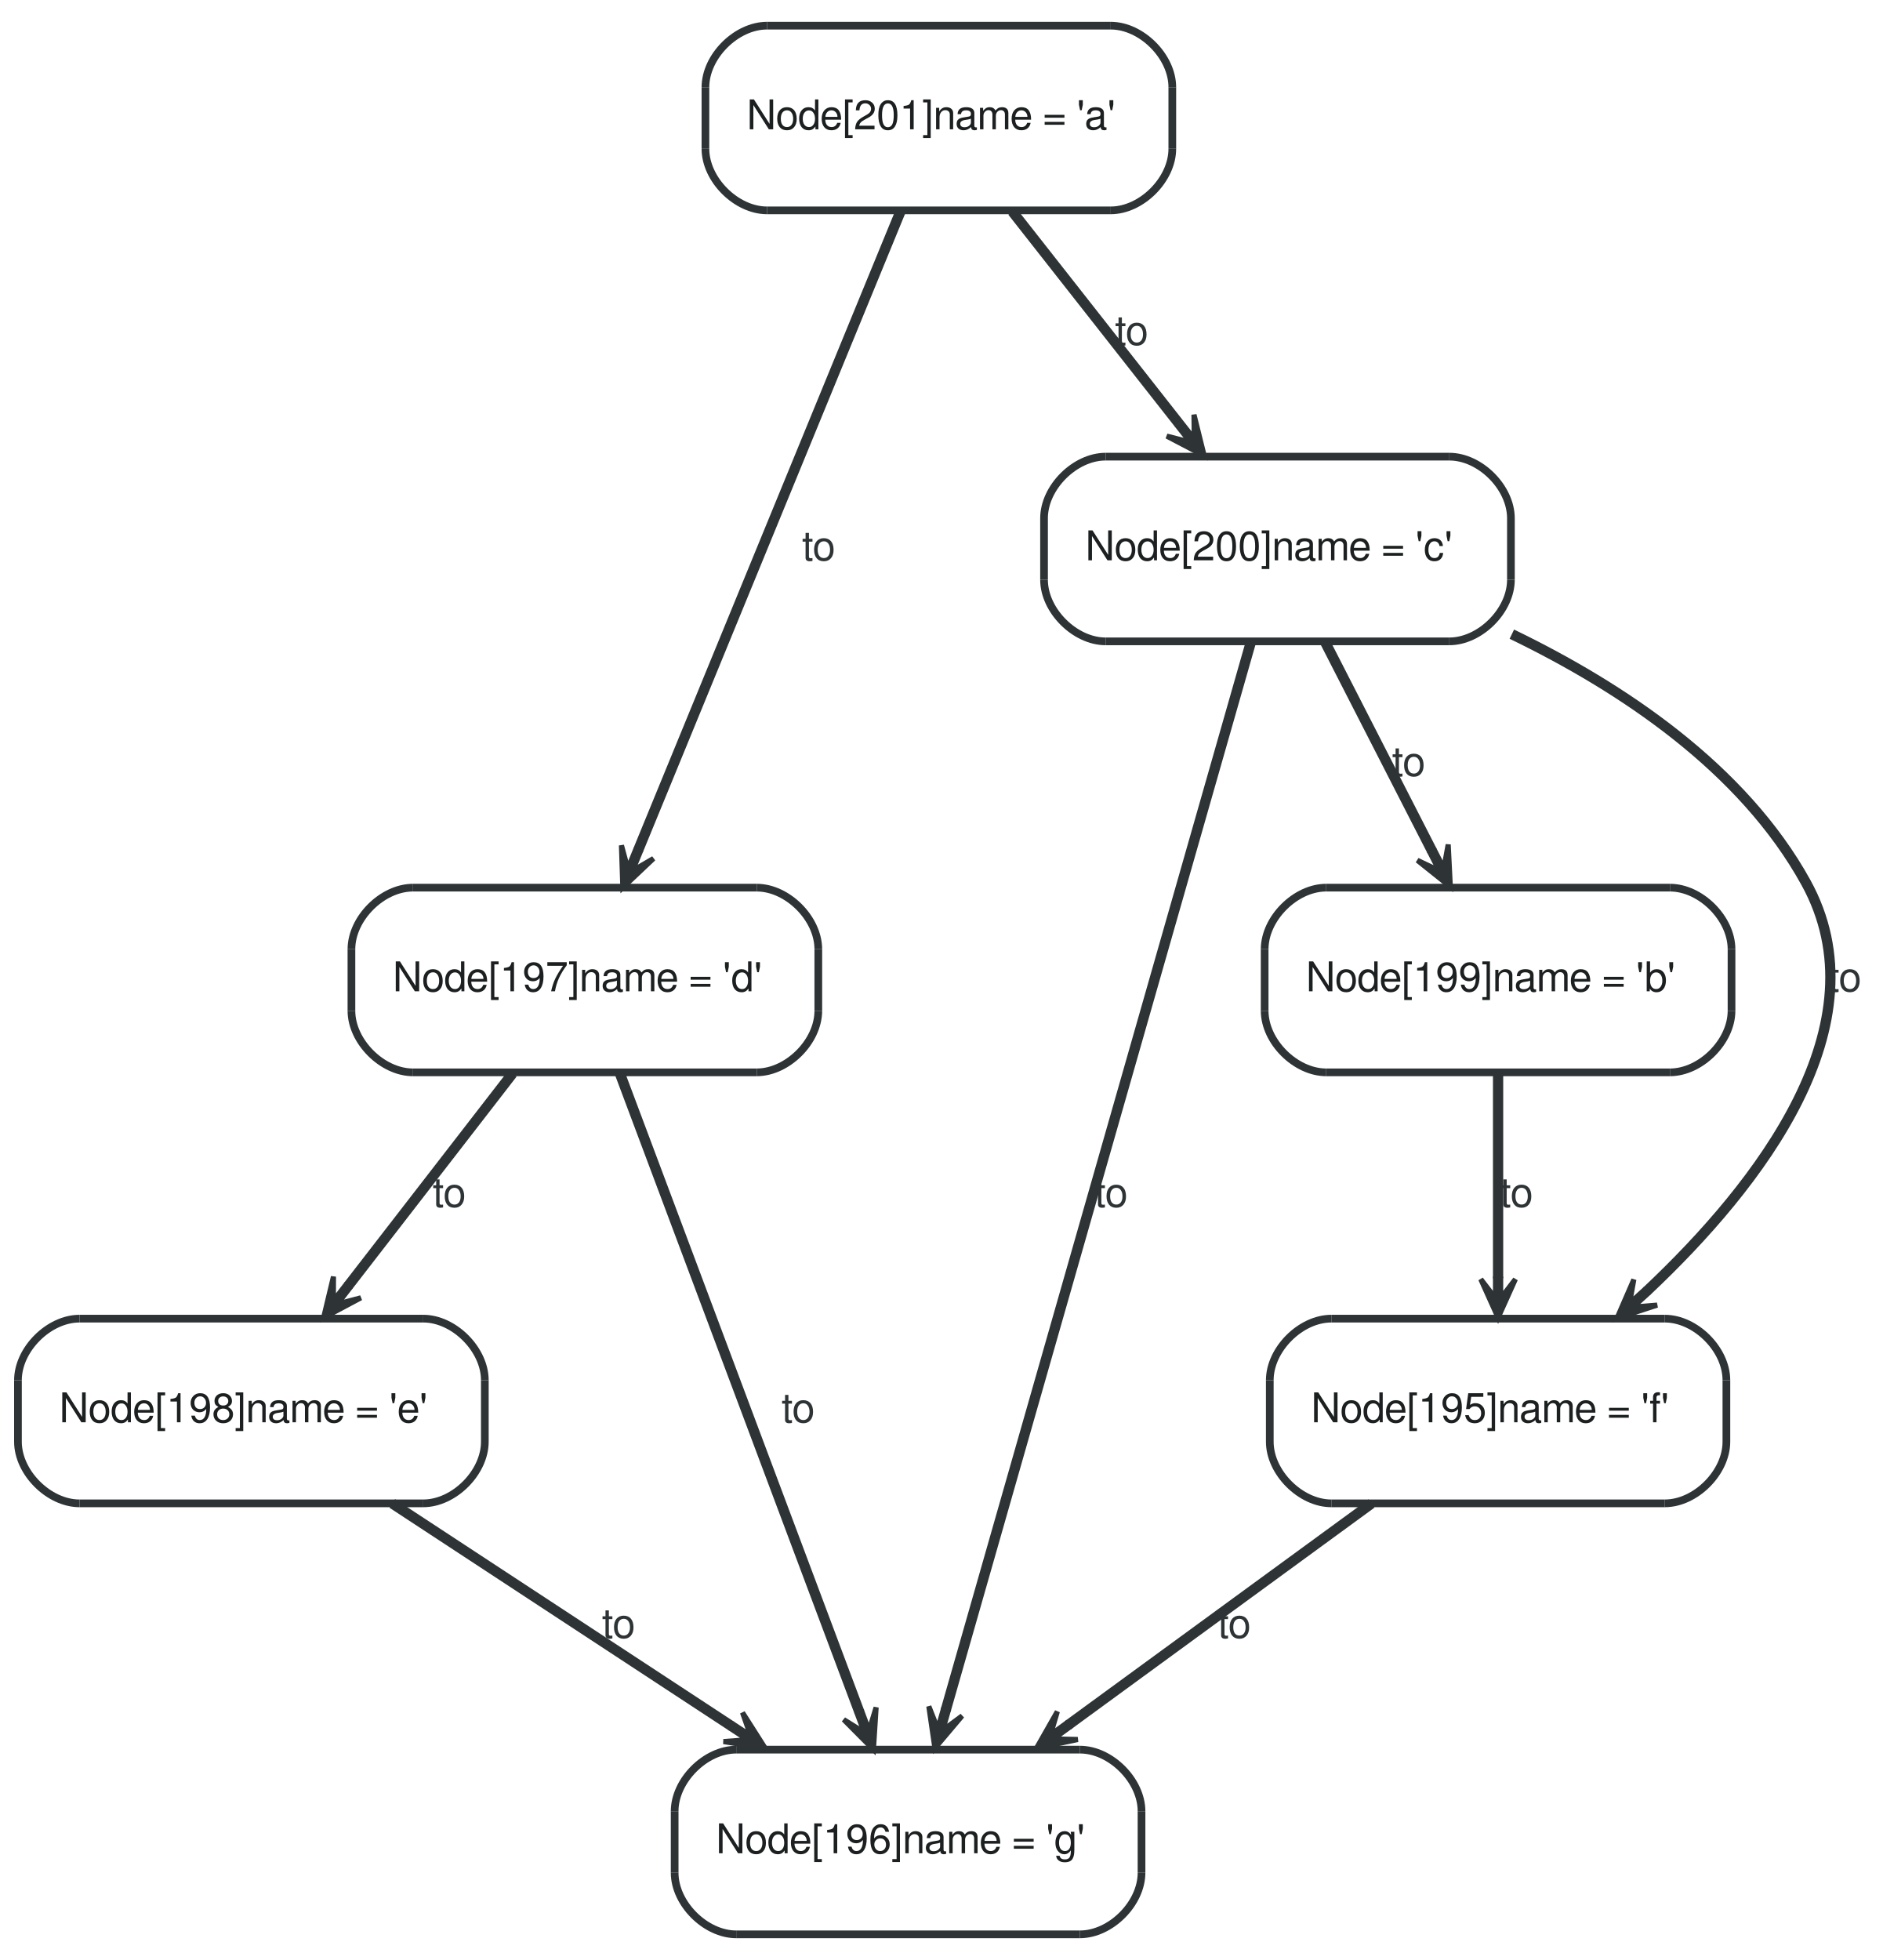
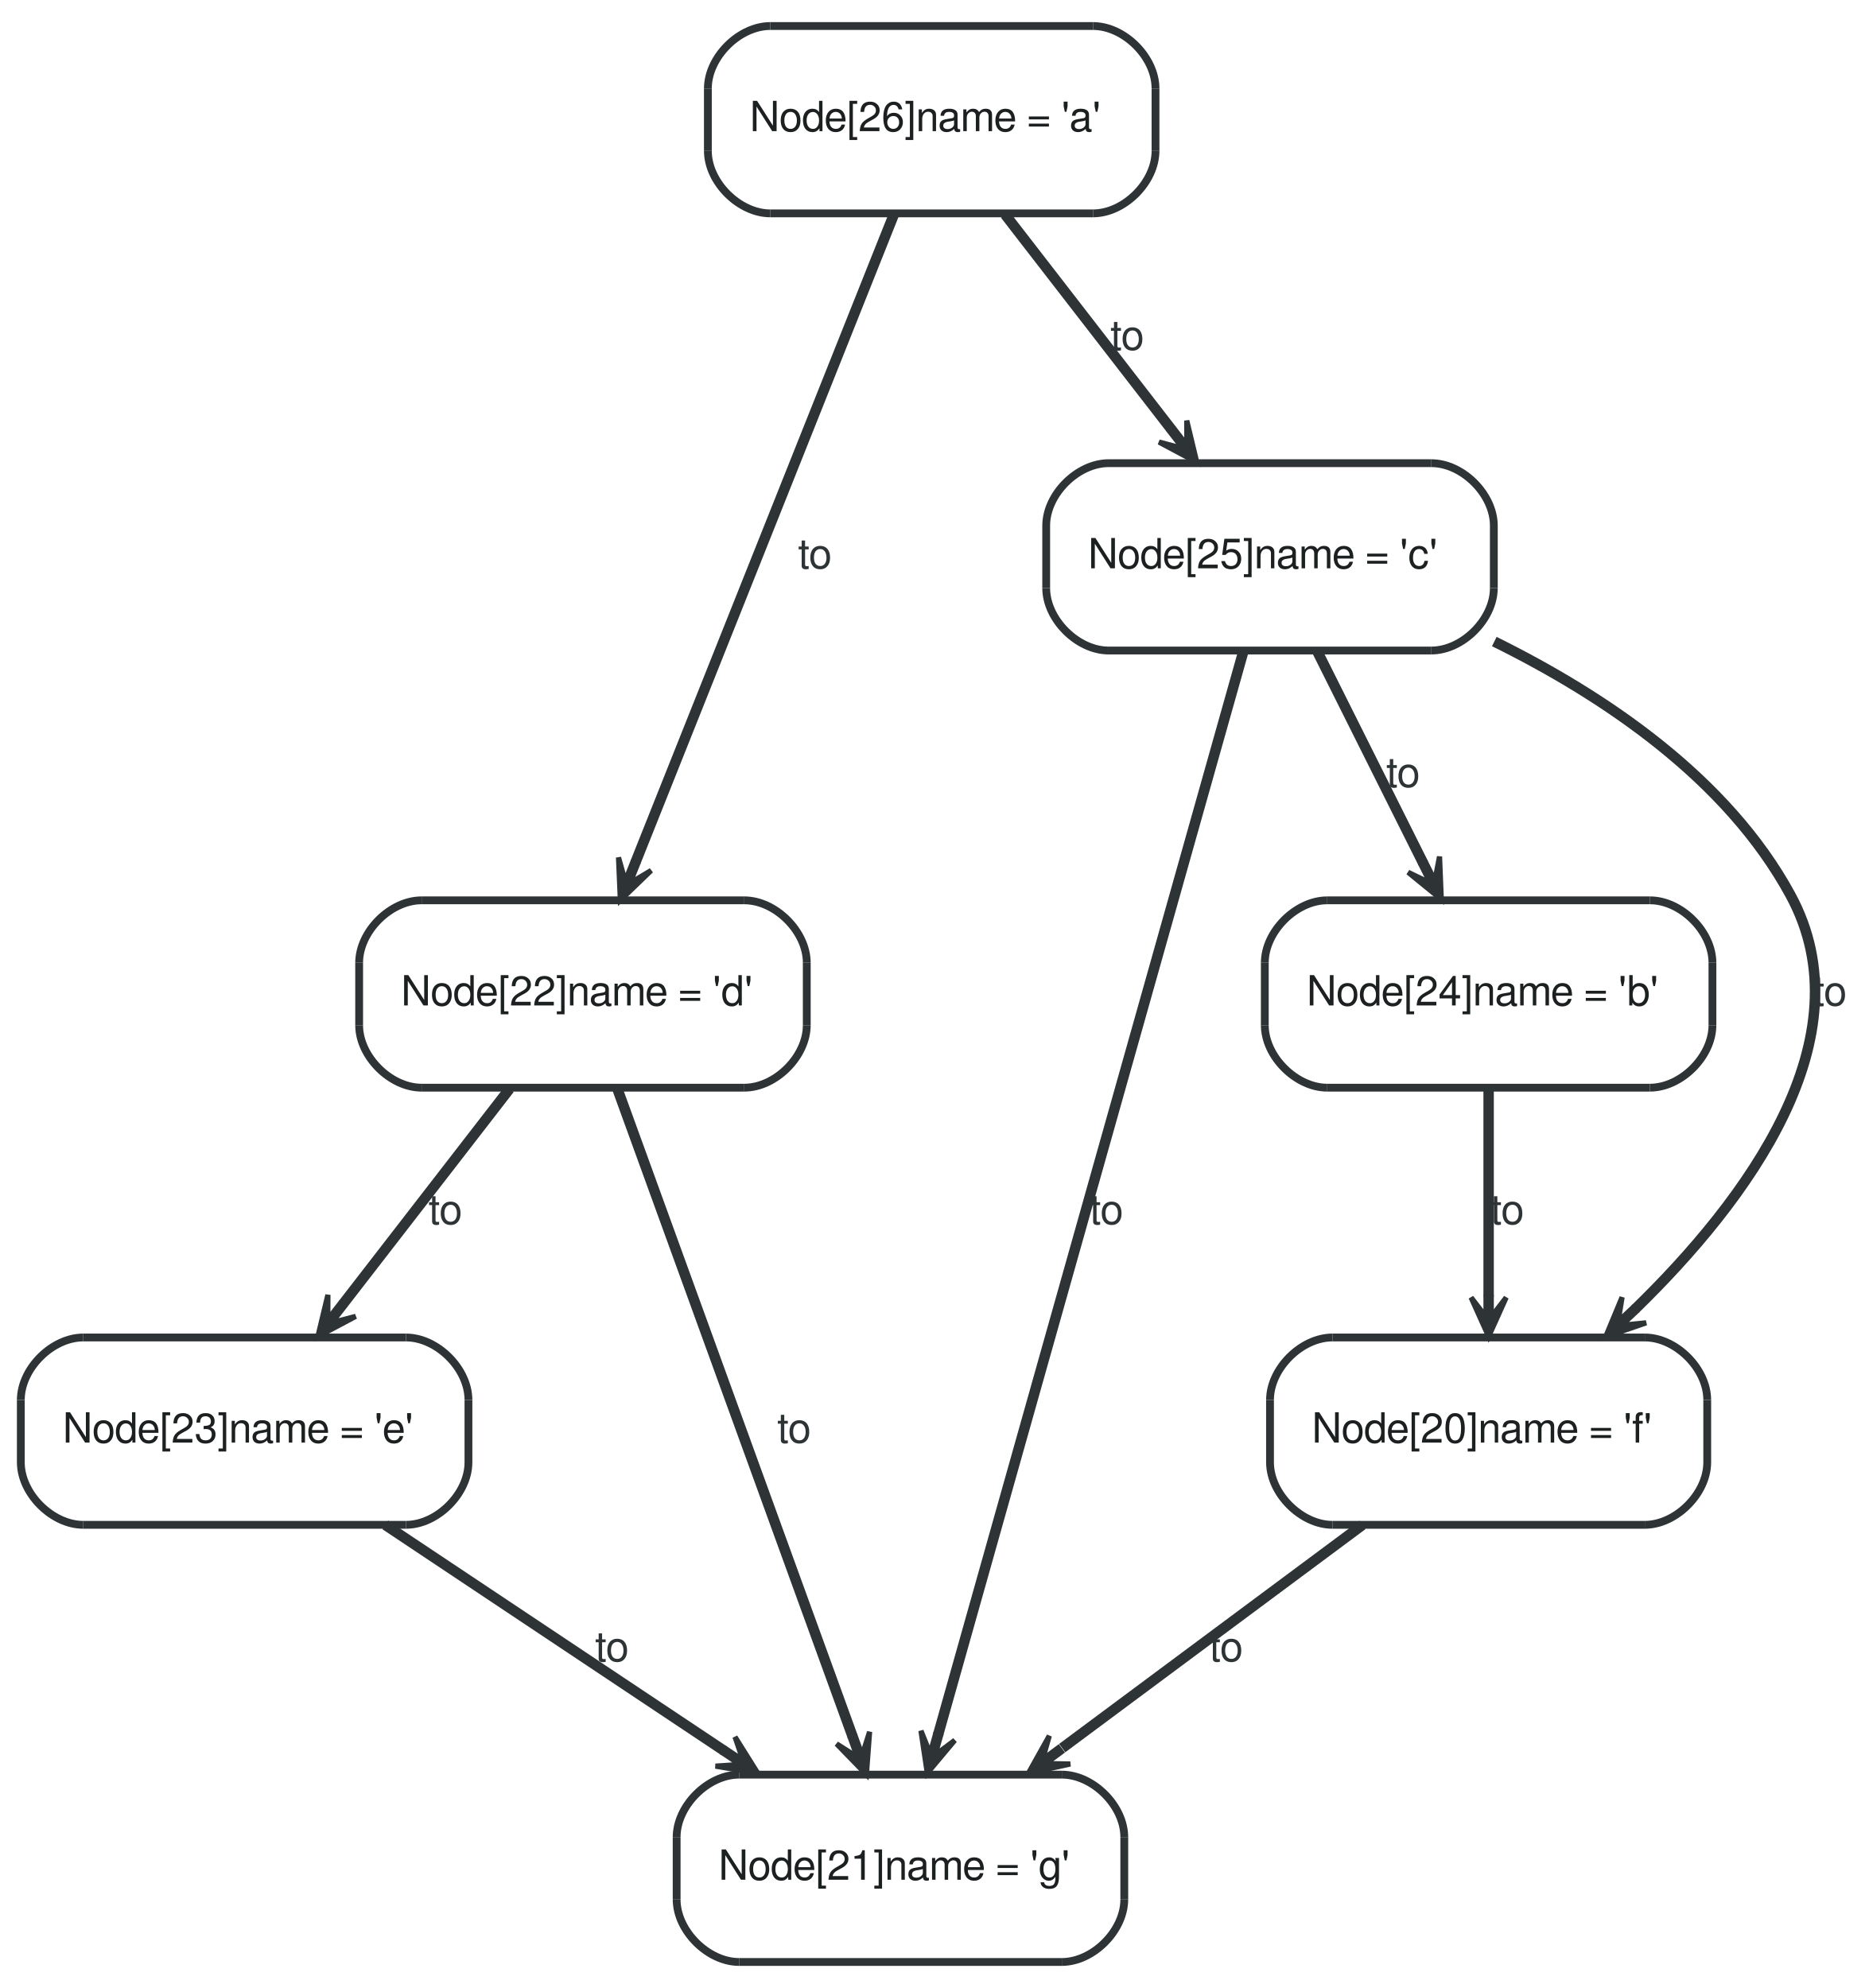
- <svg xmlns="http://www.w3.org/2000/svg" width="367pt" height="382pt" viewBox="0.00 0.00 367.00 382.00">
+ <svg xmlns="http://www.w3.org/2000/svg" width="359pt" height="382pt" viewBox="0.00 0.00 359.00 382.00">
  <g id="graph1" class="graph" transform="scale(1 1) rotate(0) translate(4 378)">
-     <polygon fill="white" stroke="white" points="-4,5 -4,-378 364,-378 364,5 -4,5" />
+     <polygon fill="white" stroke="white" points="-4,5 -4,-378 356,-378 356,5 -4,5" />
    <g id="node1" class="node">
-       <polygon fill="#ffffff" stroke="#ffffff" stroke-width="1.5" points="255.5,-85 320.5,-85 332.5,-97 332.5,-109 320.5,-121 255.5,-121 243.5,-109 243.5,-97 255.5,-85" />
-       <path fill="#ffffff" stroke="#ffffff" stroke-width="1.5" d="M320.5,-85C326.5,-85 332.5,-91 332.5,-97" />
-       <path fill="#ffffff" stroke="#ffffff" stroke-width="1.5" d="M332.5,-109C332.5,-115 326.5,-121 320.5,-121" />
-       <path fill="#ffffff" stroke="#ffffff" stroke-width="1.5" d="M255.5,-121C249.5,-121 243.5,-115 243.5,-109" />
-       <path fill="#ffffff" stroke="#ffffff" stroke-width="1.5" d="M243.5,-97C243.5,-91 249.5,-85 255.5,-85" />
-       <polyline fill="none" stroke="#2e3436" stroke-width="1.5" points="255.5,-85 320.5,-85 " />
-       <path fill="none" stroke="#2e3436" stroke-width="1.5" d="M320.5,-85C326.5,-85 332.5,-91 332.5,-97" />
-       <polyline fill="none" stroke="#2e3436" stroke-width="1.5" points="332.5,-97 332.5,-109 " />
-       <path fill="none" stroke="#2e3436" stroke-width="1.5" d="M332.5,-109C332.5,-115 326.5,-121 320.5,-121" />
-       <polyline fill="none" stroke="#2e3436" stroke-width="1.5" points="320.5,-121 255.5,-121 " />
-       <path fill="none" stroke="#2e3436" stroke-width="1.5" d="M255.5,-121C249.5,-121 243.5,-115 243.5,-109" />
-       <polyline fill="none" stroke="#2e3436" stroke-width="1.5" points="243.5,-109 243.5,-97 " />
-       <path fill="none" stroke="#2e3436" stroke-width="1.5" d="M243.5,-97C243.5,-91 249.5,-85 255.5,-85" />
-       <text text-anchor="start" x="251.5" y="-100.8" font-family="FreeSans" font-size="8.00" fill="#1c2021">Node[195]name = 'f'</text>
+       <polygon fill="#ffffff" stroke="#ffffff" stroke-width="1.5" points="252,-85 312,-85 324,-97 324,-109 312,-121 252,-121 240,-109 240,-97 252,-85" />
+       <path fill="#ffffff" stroke="#ffffff" stroke-width="1.5" d="M312,-85C318,-85 324,-91 324,-97" />
+       <path fill="#ffffff" stroke="#ffffff" stroke-width="1.5" d="M324,-109C324,-115 318,-121 312,-121" />
+       <path fill="#ffffff" stroke="#ffffff" stroke-width="1.5" d="M252,-121C246,-121 240,-115 240,-109" />
+       <path fill="#ffffff" stroke="#ffffff" stroke-width="1.5" d="M240,-97C240,-91 246,-85 252,-85" />
+       <polyline fill="none" stroke="#2e3436" stroke-width="1.5" points="252,-85 312,-85 " />
+       <path fill="none" stroke="#2e3436" stroke-width="1.5" d="M312,-85C318,-85 324,-91 324,-97" />
+       <polyline fill="none" stroke="#2e3436" stroke-width="1.5" points="324,-97 324,-109 " />
+       <path fill="none" stroke="#2e3436" stroke-width="1.5" d="M324,-109C324,-115 318,-121 312,-121" />
+       <polyline fill="none" stroke="#2e3436" stroke-width="1.5" points="312,-121 252,-121 " />
+       <path fill="none" stroke="#2e3436" stroke-width="1.5" d="M252,-121C246,-121 240,-115 240,-109" />
+       <polyline fill="none" stroke="#2e3436" stroke-width="1.5" points="240,-109 240,-97 " />
+       <path fill="none" stroke="#2e3436" stroke-width="1.5" d="M240,-97C240,-91 246,-85 252,-85" />
+       <text text-anchor="start" x="248" y="-100.8" font-family="FreeSans" font-size="8.00" fill="#1c2021">Node[20]name = 'f'</text>
    </g>
    <g id="node3" class="node">
-       <polygon fill="#ffffff" stroke="#ffffff" stroke-width="1.5" points="139.5,-1 206.5,-1 218.5,-13 218.5,-25 206.5,-37 139.5,-37 127.5,-25 127.5,-13 139.5,-1" />
-       <path fill="#ffffff" stroke="#ffffff" stroke-width="1.5" d="M206.5,-1C212.5,-1 218.5,-7 218.5,-13" />
-       <path fill="#ffffff" stroke="#ffffff" stroke-width="1.5" d="M218.5,-25C218.5,-31 212.5,-37 206.5,-37" />
-       <path fill="#ffffff" stroke="#ffffff" stroke-width="1.5" d="M139.5,-37C133.5,-37 127.5,-31 127.5,-25" />
-       <path fill="#ffffff" stroke="#ffffff" stroke-width="1.5" d="M127.5,-13C127.5,-7 133.5,-1 139.5,-1" />
-       <polyline fill="none" stroke="#2e3436" stroke-width="1.5" points="139.5,-1 206.5,-1 " />
-       <path fill="none" stroke="#2e3436" stroke-width="1.5" d="M206.5,-1C212.5,-1 218.5,-7 218.5,-13" />
-       <polyline fill="none" stroke="#2e3436" stroke-width="1.5" points="218.5,-13 218.5,-25 " />
-       <path fill="none" stroke="#2e3436" stroke-width="1.5" d="M218.5,-25C218.5,-31 212.5,-37 206.5,-37" />
-       <polyline fill="none" stroke="#2e3436" stroke-width="1.5" points="206.5,-37 139.5,-37 " />
-       <path fill="none" stroke="#2e3436" stroke-width="1.5" d="M139.5,-37C133.5,-37 127.5,-31 127.5,-25" />
-       <polyline fill="none" stroke="#2e3436" stroke-width="1.5" points="127.5,-25 127.5,-13 " />
-       <path fill="none" stroke="#2e3436" stroke-width="1.5" d="M127.5,-13C127.5,-7 133.5,-1 139.5,-1" />
-       <text text-anchor="start" x="135.5" y="-16.8" font-family="FreeSans" font-size="8.00" fill="#1c2021">Node[196]name = 'g'</text>
+       <polygon fill="#ffffff" stroke="#ffffff" stroke-width="1.5" points="138,-1 200,-1 212,-13 212,-25 200,-37 138,-37 126,-25 126,-13 138,-1" />
+       <path fill="#ffffff" stroke="#ffffff" stroke-width="1.5" d="M200,-1C206,-1 212,-7 212,-13" />
+       <path fill="#ffffff" stroke="#ffffff" stroke-width="1.5" d="M212,-25C212,-31 206,-37 200,-37" />
+       <path fill="#ffffff" stroke="#ffffff" stroke-width="1.5" d="M138,-37C132,-37 126,-31 126,-25" />
+       <path fill="#ffffff" stroke="#ffffff" stroke-width="1.5" d="M126,-13C126,-7 132,-1 138,-1" />
+       <polyline fill="none" stroke="#2e3436" stroke-width="1.5" points="138,-1 200,-1 " />
+       <path fill="none" stroke="#2e3436" stroke-width="1.5" d="M200,-1C206,-1 212,-7 212,-13" />
+       <polyline fill="none" stroke="#2e3436" stroke-width="1.5" points="212,-13 212,-25 " />
+       <path fill="none" stroke="#2e3436" stroke-width="1.5" d="M212,-25C212,-31 206,-37 200,-37" />
+       <polyline fill="none" stroke="#2e3436" stroke-width="1.5" points="200,-37 138,-37 " />
+       <path fill="none" stroke="#2e3436" stroke-width="1.5" d="M138,-37C132,-37 126,-31 126,-25" />
+       <polyline fill="none" stroke="#2e3436" stroke-width="1.5" points="126,-25 126,-13 " />
+       <path fill="none" stroke="#2e3436" stroke-width="1.5" d="M126,-13C126,-7 132,-1 138,-1" />
+       <text text-anchor="start" x="134" y="-16.8" font-family="FreeSans" font-size="8.00" fill="#1c2021">Node[21]name = 'g'</text>
    </g>
    <g id="edge2" class="edge">
-       <path fill="none" stroke="#2e3436" stroke-width="2" d="M263.33,-84.98C246.016,-72.333 222.729,-55.324 204.136,-41.743" />
-       <polygon fill="#2e3436" stroke="#2e3436" points="198.026,-37.28 206.074,-38.979 201.35,-39.088 204.378,-41.3 204.083,-41.704 203.788,-42.108 200.76,-39.896 202.092,-44.429 198.026,-37.28 198.026,-37.28" />
-       <text text-anchor="middle" x="236.5" y="-58.8" font-family="FreeSans" font-size="8.00" fill="#2e3436">to</text>
+       <path fill="none" stroke="#2e3436" stroke-width="2" d="M257.759,-84.98C240.894,-72.443 218.262,-55.619 200.073,-42.098" />
+       <polygon fill="#2e3436" stroke="#2e3436" points="193.591,-37.28 201.624,-39.046 196.899,-39.116 199.909,-41.353 199.61,-41.755 199.312,-42.156 196.302,-39.919 197.597,-44.463 193.591,-37.28 193.591,-37.28" />
+       <text text-anchor="middle" x="231.5" y="-58.8" font-family="FreeSans" font-size="8.00" fill="#2e3436">to</text>
    </g>
    <g id="node4" class="node">
-       <polygon fill="#ffffff" stroke="#ffffff" stroke-width="1.5" points="76.5,-169 143.5,-169 155.5,-181 155.5,-193 143.5,-205 76.5,-205 64.5,-193 64.5,-181 76.5,-169" />
-       <path fill="#ffffff" stroke="#ffffff" stroke-width="1.5" d="M143.5,-169C149.5,-169 155.5,-175 155.5,-181" />
-       <path fill="#ffffff" stroke="#ffffff" stroke-width="1.5" d="M155.5,-193C155.5,-199 149.5,-205 143.5,-205" />
-       <path fill="#ffffff" stroke="#ffffff" stroke-width="1.5" d="M76.5,-205C70.5,-205 64.5,-199 64.5,-193" />
-       <path fill="#ffffff" stroke="#ffffff" stroke-width="1.5" d="M64.5,-181C64.5,-175 70.5,-169 76.5,-169" />
-       <polyline fill="none" stroke="#2e3436" stroke-width="1.5" points="76.5,-169 143.5,-169 " />
-       <path fill="none" stroke="#2e3436" stroke-width="1.5" d="M143.5,-169C149.5,-169 155.5,-175 155.5,-181" />
-       <polyline fill="none" stroke="#2e3436" stroke-width="1.5" points="155.5,-181 155.5,-193 " />
-       <path fill="none" stroke="#2e3436" stroke-width="1.5" d="M155.5,-193C155.5,-199 149.5,-205 143.5,-205" />
-       <polyline fill="none" stroke="#2e3436" stroke-width="1.5" points="143.5,-205 76.5,-205 " />
-       <path fill="none" stroke="#2e3436" stroke-width="1.5" d="M76.5,-205C70.5,-205 64.5,-199 64.5,-193" />
-       <polyline fill="none" stroke="#2e3436" stroke-width="1.5" points="64.5,-193 64.5,-181 " />
-       <path fill="none" stroke="#2e3436" stroke-width="1.5" d="M64.5,-181C64.5,-175 70.5,-169 76.5,-169" />
-       <text text-anchor="start" x="72.5" y="-184.8" font-family="FreeSans" font-size="8.00" fill="#1c2021">Node[197]name = 'd'</text>
+       <polygon fill="#ffffff" stroke="#ffffff" stroke-width="1.5" points="77,-169 139,-169 151,-181 151,-193 139,-205 77,-205 65,-193 65,-181 77,-169" />
+       <path fill="#ffffff" stroke="#ffffff" stroke-width="1.5" d="M139,-169C145,-169 151,-175 151,-181" />
+       <path fill="#ffffff" stroke="#ffffff" stroke-width="1.5" d="M151,-193C151,-199 145,-205 139,-205" />
+       <path fill="#ffffff" stroke="#ffffff" stroke-width="1.5" d="M77,-205C71,-205 65,-199 65,-193" />
+       <path fill="#ffffff" stroke="#ffffff" stroke-width="1.5" d="M65,-181C65,-175 71,-169 77,-169" />
+       <polyline fill="none" stroke="#2e3436" stroke-width="1.5" points="77,-169 139,-169 " />
+       <path fill="none" stroke="#2e3436" stroke-width="1.5" d="M139,-169C145,-169 151,-175 151,-181" />
+       <polyline fill="none" stroke="#2e3436" stroke-width="1.5" points="151,-181 151,-193 " />
+       <path fill="none" stroke="#2e3436" stroke-width="1.5" d="M151,-193C151,-199 145,-205 139,-205" />
+       <polyline fill="none" stroke="#2e3436" stroke-width="1.5" points="139,-205 77,-205 " />
+       <path fill="none" stroke="#2e3436" stroke-width="1.5" d="M77,-205C71,-205 65,-199 65,-193" />
+       <polyline fill="none" stroke="#2e3436" stroke-width="1.5" points="65,-193 65,-181 " />
+       <path fill="none" stroke="#2e3436" stroke-width="1.5" d="M65,-181C65,-175 71,-169 77,-169" />
+       <text text-anchor="start" x="73" y="-184.8" font-family="FreeSans" font-size="8.00" fill="#1c2021">Node[22]name = 'd'</text>
    </g>
    <g id="edge6" class="edge">
-       <path fill="none" stroke="#2e3436" stroke-width="2" d="M116.862,-168.701C128.158,-138.578 150.693,-78.486 163.51,-44.308" />
-       <polygon fill="#2e3436" stroke="#2e3436" points="166.242,-37.022 166.768,-45.23 165.393,-40.709 164.076,-44.22 163.608,-44.044 163.14,-43.869 164.457,-40.358 160.448,-42.859 166.242,-37.022 166.242,-37.022" />
-       <text text-anchor="middle" x="151.5" y="-100.8" font-family="FreeSans" font-size="8.00" fill="#2e3436">to</text>
+       <path fill="none" stroke="#2e3436" stroke-width="2" d="M114.644,-168.701C125.582,-138.578 147.401,-78.486 159.811,-44.308" />
+       <polygon fill="#2e3436" stroke="#2e3436" points="162.456,-37.022 163.069,-45.224 161.646,-40.717 160.367,-44.242 159.897,-44.072 159.427,-43.901 160.706,-40.376 156.724,-42.92 162.456,-37.022 162.456,-37.022" />
+       <text text-anchor="middle" x="148.5" y="-100.8" font-family="FreeSans" font-size="8.00" fill="#2e3436">to</text>
    </g>
    <g id="node6" class="node">
-       <polygon fill="#ffffff" stroke="#ffffff" stroke-width="1.5" points="11.5,-85 78.5,-85 90.5,-97 90.5,-109 78.5,-121 11.5,-121 -0.5,-109 -0.5,-97 11.5,-85" />
-       <path fill="#ffffff" stroke="#ffffff" stroke-width="1.5" d="M78.5,-85C84.5,-85 90.5,-91 90.5,-97" />
-       <path fill="#ffffff" stroke="#ffffff" stroke-width="1.5" d="M90.5,-109C90.5,-115 84.5,-121 78.5,-121" />
-       <path fill="#ffffff" stroke="#ffffff" stroke-width="1.5" d="M11.5,-121C5.5,-121 -0.5,-115 -0.5,-109" />
-       <path fill="#ffffff" stroke="#ffffff" stroke-width="1.5" d="M-0.5,-97C-0.5,-91 5.5,-85 11.5,-85" />
-       <polyline fill="none" stroke="#2e3436" stroke-width="1.5" points="11.5,-85 78.5,-85 " />
-       <path fill="none" stroke="#2e3436" stroke-width="1.5" d="M78.5,-85C84.5,-85 90.5,-91 90.5,-97" />
-       <polyline fill="none" stroke="#2e3436" stroke-width="1.5" points="90.5,-97 90.5,-109 " />
-       <path fill="none" stroke="#2e3436" stroke-width="1.5" d="M90.5,-109C90.5,-115 84.5,-121 78.5,-121" />
-       <polyline fill="none" stroke="#2e3436" stroke-width="1.5" points="78.5,-121 11.5,-121 " />
-       <path fill="none" stroke="#2e3436" stroke-width="1.5" d="M11.5,-121C5.5,-121 -0.5,-115 -0.5,-109" />
-       <polyline fill="none" stroke="#2e3436" stroke-width="1.5" points="-0.5,-109 -0.5,-97 " />
-       <path fill="none" stroke="#2e3436" stroke-width="1.5" d="M-0.5,-97C-0.5,-91 5.5,-85 11.5,-85" />
-       <text text-anchor="start" x="7.5" y="-100.8" font-family="FreeSans" font-size="8.00" fill="#1c2021">Node[198]name = 'e'</text>
+       <polygon fill="#ffffff" stroke="#ffffff" stroke-width="1.5" points="12,-85 74,-85 86,-97 86,-109 74,-121 12,-121 0,-109 0,-97 12,-85" />
+       <path fill="#ffffff" stroke="#ffffff" stroke-width="1.5" d="M74,-85C80,-85 86,-91 86,-97" />
+       <path fill="#ffffff" stroke="#ffffff" stroke-width="1.5" d="M86,-109C86,-115 80,-121 74,-121" />
+       <path fill="#ffffff" stroke="#ffffff" stroke-width="1.5" d="M12,-121C6,-121 0,-115 0,-109" />
+       <path fill="#ffffff" stroke="#ffffff" stroke-width="1.5" d="M0,-97C0,-91 6,-85 12,-85" />
+       <polyline fill="none" stroke="#2e3436" stroke-width="1.5" points="12,-85 74,-85 " />
+       <path fill="none" stroke="#2e3436" stroke-width="1.5" d="M74,-85C80,-85 86,-91 86,-97" />
+       <polyline fill="none" stroke="#2e3436" stroke-width="1.5" points="86,-97 86,-109 " />
+       <path fill="none" stroke="#2e3436" stroke-width="1.5" d="M86,-109C86,-115 80,-121 74,-121" />
+       <polyline fill="none" stroke="#2e3436" stroke-width="1.5" points="74,-121 12,-121 " />
+       <path fill="none" stroke="#2e3436" stroke-width="1.5" d="M12,-121C6,-121 0,-115 0,-109" />
+       <polyline fill="none" stroke="#2e3436" stroke-width="1.5" points="0,-109 0,-97 " />
+       <path fill="none" stroke="#2e3436" stroke-width="1.5" d="M0,-97C0,-91 6,-85 12,-85" />
+       <text text-anchor="start" x="8" y="-100.8" font-family="FreeSans" font-size="8.00" fill="#1c2021">Node[23]name = 'e'</text>
    </g>
    <g id="edge4" class="edge">
-       <path fill="none" stroke="#2e3436" stroke-width="2" d="M95.896,-168.773C86.526,-156.665 74.115,-140.626 63.895,-127.418" />
-       <polygon fill="#2e3436" stroke="#2e3436" points="59.077,-121.191 66.336,-125.057 61.767,-123.851 64.062,-126.817 63.666,-127.123 63.271,-127.429 60.976,-124.463 60.997,-129.188 59.077,-121.191 59.077,-121.191" />
-       <text text-anchor="middle" x="83.5" y="-142.8" font-family="FreeSans" font-size="8.00" fill="#2e3436">to</text>
+       <path fill="none" stroke="#2e3436" stroke-width="2" d="M93.896,-168.773C84.526,-156.665 72.115,-140.626 61.895,-127.418" />
+       <polygon fill="#2e3436" stroke="#2e3436" points="57.077,-121.191 64.336,-125.057 59.767,-123.851 62.062,-126.817 61.666,-127.123 61.271,-127.429 58.976,-124.463 58.997,-129.188 57.077,-121.191 57.077,-121.191" />
+       <text text-anchor="middle" x="81.5" y="-142.8" font-family="FreeSans" font-size="8.00" fill="#2e3436">to</text>
    </g>
    <g id="edge8" class="edge">
-       <path fill="none" stroke="#2e3436" stroke-width="2" d="M72.459,-84.98C91.814,-72.278 117.875,-55.176 138.613,-41.566" />
-       <polygon fill="#2e3436" stroke="#2e3436" points="145.145,-37.28 140.726,-44.217 142.284,-39.756 139.148,-41.813 138.874,-41.395 138.6,-40.977 141.735,-38.92 137.022,-38.573 145.145,-37.28 145.145,-37.28" />
-       <text text-anchor="middle" x="116.5" y="-58.8" font-family="FreeSans" font-size="8.00" fill="#2e3436">to</text>
+       <path fill="none" stroke="#2e3436" stroke-width="2" d="M70.03,-84.98C89.083,-72.278 114.736,-55.176 135.151,-41.566" />
+       <polygon fill="#2e3436" stroke="#2e3436" points="141.58,-37.28 137.212,-44.249 138.737,-39.776 135.617,-41.856 135.339,-41.44 135.062,-41.024 138.182,-38.944 133.467,-38.632 141.58,-37.28 141.58,-37.28" />
+       <text text-anchor="middle" x="113.5" y="-58.8" font-family="FreeSans" font-size="8.00" fill="#2e3436">to</text>
    </g>
    <g id="node9" class="node">
-       <polygon fill="#ffffff" stroke="#ffffff" stroke-width="1.5" points="254.5,-169 321.5,-169 333.5,-181 333.5,-193 321.5,-205 254.5,-205 242.5,-193 242.5,-181 254.5,-169" />
-       <path fill="#ffffff" stroke="#ffffff" stroke-width="1.5" d="M321.5,-169C327.5,-169 333.5,-175 333.5,-181" />
-       <path fill="#ffffff" stroke="#ffffff" stroke-width="1.5" d="M333.5,-193C333.5,-199 327.5,-205 321.5,-205" />
-       <path fill="#ffffff" stroke="#ffffff" stroke-width="1.5" d="M254.5,-205C248.5,-205 242.5,-199 242.5,-193" />
-       <path fill="#ffffff" stroke="#ffffff" stroke-width="1.5" d="M242.5,-181C242.5,-175 248.5,-169 254.5,-169" />
-       <polyline fill="none" stroke="#2e3436" stroke-width="1.5" points="254.5,-169 321.5,-169 " />
-       <path fill="none" stroke="#2e3436" stroke-width="1.5" d="M321.5,-169C327.5,-169 333.5,-175 333.5,-181" />
-       <polyline fill="none" stroke="#2e3436" stroke-width="1.5" points="333.5,-181 333.5,-193 " />
-       <path fill="none" stroke="#2e3436" stroke-width="1.5" d="M333.5,-193C333.5,-199 327.5,-205 321.5,-205" />
-       <polyline fill="none" stroke="#2e3436" stroke-width="1.5" points="321.5,-205 254.5,-205 " />
-       <path fill="none" stroke="#2e3436" stroke-width="1.5" d="M254.5,-205C248.5,-205 242.5,-199 242.5,-193" />
-       <polyline fill="none" stroke="#2e3436" stroke-width="1.5" points="242.5,-193 242.5,-181 " />
-       <path fill="none" stroke="#2e3436" stroke-width="1.5" d="M242.5,-181C242.5,-175 248.5,-169 254.5,-169" />
-       <text text-anchor="start" x="250.5" y="-184.8" font-family="FreeSans" font-size="8.00" fill="#1c2021">Node[199]name = 'b'</text>
+       <polygon fill="#ffffff" stroke="#ffffff" stroke-width="1.5" points="251,-169 313,-169 325,-181 325,-193 313,-205 251,-205 239,-193 239,-181 251,-169" />
+       <path fill="#ffffff" stroke="#ffffff" stroke-width="1.5" d="M313,-169C319,-169 325,-175 325,-181" />
+       <path fill="#ffffff" stroke="#ffffff" stroke-width="1.5" d="M325,-193C325,-199 319,-205 313,-205" />
+       <path fill="#ffffff" stroke="#ffffff" stroke-width="1.5" d="M251,-205C245,-205 239,-199 239,-193" />
+       <path fill="#ffffff" stroke="#ffffff" stroke-width="1.5" d="M239,-181C239,-175 245,-169 251,-169" />
+       <polyline fill="none" stroke="#2e3436" stroke-width="1.5" points="251,-169 313,-169 " />
+       <path fill="none" stroke="#2e3436" stroke-width="1.5" d="M313,-169C319,-169 325,-175 325,-181" />
+       <polyline fill="none" stroke="#2e3436" stroke-width="1.5" points="325,-181 325,-193 " />
+       <path fill="none" stroke="#2e3436" stroke-width="1.5" d="M325,-193C325,-199 319,-205 313,-205" />
+       <polyline fill="none" stroke="#2e3436" stroke-width="1.5" points="313,-205 251,-205 " />
+       <path fill="none" stroke="#2e3436" stroke-width="1.5" d="M251,-205C245,-205 239,-199 239,-193" />
+       <polyline fill="none" stroke="#2e3436" stroke-width="1.5" points="239,-193 239,-181 " />
+       <path fill="none" stroke="#2e3436" stroke-width="1.5" d="M239,-181C239,-175 245,-169 251,-169" />
+       <text text-anchor="start" x="247" y="-184.8" font-family="FreeSans" font-size="8.00" fill="#1c2021">Node[24]name = 'b'</text>
    </g>
    <g id="edge10" class="edge">
-       <path fill="none" stroke="#2e3436" stroke-width="2" d="M288,-168.773C288,-157.105 288,-141.787 288,-128.87" />
-       <polygon fill="#2e3436" stroke="#2e3436" points="288,-121.191 291.375,-128.691 288.5,-124.941 288.5,-128.691 288,-128.691 287.5,-128.691 287.5,-124.941 284.625,-128.691 288,-121.191 288,-121.191" />
-       <text text-anchor="middle" x="291.5" y="-142.8" font-family="FreeSans" font-size="8.00" fill="#2e3436">to</text>
+       <path fill="none" stroke="#2e3436" stroke-width="2" d="M282,-168.773C282,-157.105 282,-141.787 282,-128.87" />
+       <polygon fill="#2e3436" stroke="#2e3436" points="282,-121.191 285.375,-128.691 282.5,-124.941 282.5,-128.691 282,-128.691 281.5,-128.691 281.5,-124.941 278.625,-128.691 282,-121.191 282,-121.191" />
+       <text text-anchor="middle" x="285.5" y="-142.8" font-family="FreeSans" font-size="8.00" fill="#2e3436">to</text>
    </g>
    <g id="node11" class="node">
-       <polygon fill="#ffffff" stroke="#ffffff" stroke-width="1.5" points="211.5,-253 278.5,-253 290.5,-265 290.5,-277 278.5,-289 211.5,-289 199.5,-277 199.5,-265 211.5,-253" />
-       <path fill="#ffffff" stroke="#ffffff" stroke-width="1.5" d="M278.5,-253C284.5,-253 290.5,-259 290.5,-265" />
-       <path fill="#ffffff" stroke="#ffffff" stroke-width="1.5" d="M290.5,-277C290.5,-283 284.5,-289 278.5,-289" />
-       <path fill="#ffffff" stroke="#ffffff" stroke-width="1.5" d="M211.5,-289C205.5,-289 199.5,-283 199.5,-277" />
-       <path fill="#ffffff" stroke="#ffffff" stroke-width="1.5" d="M199.5,-265C199.5,-259 205.5,-253 211.5,-253" />
-       <polyline fill="none" stroke="#2e3436" stroke-width="1.5" points="211.5,-253 278.5,-253 " />
-       <path fill="none" stroke="#2e3436" stroke-width="1.5" d="M278.5,-253C284.5,-253 290.5,-259 290.5,-265" />
-       <polyline fill="none" stroke="#2e3436" stroke-width="1.5" points="290.5,-265 290.5,-277 " />
-       <path fill="none" stroke="#2e3436" stroke-width="1.5" d="M290.5,-277C290.5,-283 284.5,-289 278.5,-289" />
-       <polyline fill="none" stroke="#2e3436" stroke-width="1.5" points="278.5,-289 211.5,-289 " />
-       <path fill="none" stroke="#2e3436" stroke-width="1.5" d="M211.5,-289C205.5,-289 199.5,-283 199.5,-277" />
-       <polyline fill="none" stroke="#2e3436" stroke-width="1.5" points="199.5,-277 199.5,-265 " />
-       <path fill="none" stroke="#2e3436" stroke-width="1.5" d="M199.5,-265C199.5,-259 205.5,-253 211.5,-253" />
-       <text text-anchor="start" x="207.5" y="-268.8" font-family="FreeSans" font-size="8.00" fill="#1c2021">Node[200]name = 'c'</text>
+       <polygon fill="#ffffff" stroke="#ffffff" stroke-width="1.5" points="209,-253 271,-253 283,-265 283,-277 271,-289 209,-289 197,-277 197,-265 209,-253" />
+       <path fill="#ffffff" stroke="#ffffff" stroke-width="1.5" d="M271,-253C277,-253 283,-259 283,-265" />
+       <path fill="#ffffff" stroke="#ffffff" stroke-width="1.5" d="M283,-277C283,-283 277,-289 271,-289" />
+       <path fill="#ffffff" stroke="#ffffff" stroke-width="1.5" d="M209,-289C203,-289 197,-283 197,-277" />
+       <path fill="#ffffff" stroke="#ffffff" stroke-width="1.5" d="M197,-265C197,-259 203,-253 209,-253" />
+       <polyline fill="none" stroke="#2e3436" stroke-width="1.5" points="209,-253 271,-253 " />
+       <path fill="none" stroke="#2e3436" stroke-width="1.5" d="M271,-253C277,-253 283,-259 283,-265" />
+       <polyline fill="none" stroke="#2e3436" stroke-width="1.5" points="283,-265 283,-277 " />
+       <path fill="none" stroke="#2e3436" stroke-width="1.5" d="M283,-277C283,-283 277,-289 271,-289" />
+       <polyline fill="none" stroke="#2e3436" stroke-width="1.5" points="271,-289 209,-289 " />
+       <path fill="none" stroke="#2e3436" stroke-width="1.5" d="M209,-289C203,-289 197,-283 197,-277" />
+       <polyline fill="none" stroke="#2e3436" stroke-width="1.5" points="197,-277 197,-265 " />
+       <path fill="none" stroke="#2e3436" stroke-width="1.5" d="M197,-265C197,-259 203,-253 209,-253" />
+       <text text-anchor="start" x="205" y="-268.8" font-family="FreeSans" font-size="8.00" fill="#1c2021">Node[25]name = 'c'</text>
    </g>
    <g id="edge14" class="edge">
-       <path fill="none" stroke="#2e3436" stroke-width="2" d="M290.681,-254.4C312.155,-244.021 335.697,-228.312 348,-206 363.227,-178.385 339.068,-147.151 317.015,-126.39" />
-       <polygon fill="#2e3436" stroke="#2e3436" points="311.184,-121.086 319.003,-123.636 314.294,-123.239 317.068,-125.762 316.732,-126.132 316.395,-126.502 313.621,-123.979 314.461,-128.629 311.184,-121.086 311.184,-121.086" />
-       <text text-anchor="middle" x="355.5" y="-184.8" font-family="FreeSans" font-size="8.00" fill="#2e3436">to</text>
+       <path fill="none" stroke="#2e3436" stroke-width="2" d="M283.091,-254.723C304.292,-244.265 327.852,-228.385 340,-206 354.916,-178.514 331.524,-147.255 310.145,-126.454" />
+       <polygon fill="#2e3436" stroke="#2e3436" points="304.49,-121.138 312.266,-123.816 307.565,-123.342 310.297,-125.911 309.955,-126.275 309.612,-126.64 306.88,-124.071 307.643,-128.734 304.49,-121.138 304.49,-121.138" />
+       <text text-anchor="middle" x="347.5" y="-184.8" font-family="FreeSans" font-size="8.00" fill="#2e3436">to</text>
    </g>
    <g id="edge16" class="edge">
-       <path fill="none" stroke="#2e3436" stroke-width="2" d="M239.822,-252.877C227.217,-208.759 194.904,-95.664 180.327,-44.646" />
-       <polygon fill="#2e3436" stroke="#2e3436" points="178.228,-37.298 183.534,-43.582 179.739,-40.766 180.769,-44.372 180.288,-44.509 179.808,-44.646 178.777,-41.041 177.043,-45.436 178.228,-37.298 178.228,-37.298" />
-       <text text-anchor="middle" x="212.5" y="-142.8" font-family="FreeSans" font-size="8.00" fill="#2e3436">to</text>
+       <path fill="none" stroke="#2e3436" stroke-width="2" d="M234.894,-252.877C222.464,-208.759 190.6,-95.664 176.226,-44.646" />
+       <polygon fill="#2e3436" stroke="#2e3436" points="174.155,-37.298 179.438,-43.601 175.654,-40.772 176.671,-44.381 176.189,-44.517 175.708,-44.652 174.691,-41.043 172.941,-45.432 174.155,-37.298 174.155,-37.298" />
+       <text text-anchor="middle" x="208.5" y="-142.8" font-family="FreeSans" font-size="8.00" fill="#2e3436">to</text>
    </g>
    <g id="edge12" class="edge">
-       <path fill="none" stroke="#2e3436" stroke-width="2" d="M254.33,-252.773C260.416,-240.885 268.441,-225.208 275.13,-212.141" />
-       <polygon fill="#2e3436" stroke="#2e3436" points="278.688,-205.191 278.275,-213.405 277.424,-208.757 275.715,-212.095 275.27,-211.867 274.825,-211.639 276.534,-208.301 272.266,-210.329 278.688,-205.191 278.688,-205.191" />
-       <text text-anchor="middle" x="270.5" y="-226.8" font-family="FreeSans" font-size="8.00" fill="#2e3436">to</text>
+       <path fill="none" stroke="#2e3436" stroke-width="2" d="M249.113,-252.773C255.057,-240.885 262.896,-225.208 269.429,-212.141" />
+       <polygon fill="#2e3436" stroke="#2e3436" points="272.904,-205.191 272.569,-213.409 271.675,-208.769 269.997,-212.123 269.55,-211.899 269.103,-211.676 270.78,-208.322 266.532,-210.39 272.904,-205.191 272.904,-205.191" />
+       <text text-anchor="middle" x="265.5" y="-226.8" font-family="FreeSans" font-size="8.00" fill="#2e3436">to</text>
    </g>
    <g id="node15" class="node">
-       <polygon fill="#ffffff" stroke="#ffffff" stroke-width="1.5" points="145.5,-337 212.5,-337 224.5,-349 224.5,-361 212.5,-373 145.5,-373 133.5,-361 133.5,-349 145.5,-337" />
-       <path fill="#ffffff" stroke="#ffffff" stroke-width="1.5" d="M212.5,-337C218.5,-337 224.5,-343 224.5,-349" />
-       <path fill="#ffffff" stroke="#ffffff" stroke-width="1.5" d="M224.5,-361C224.5,-367 218.5,-373 212.5,-373" />
-       <path fill="#ffffff" stroke="#ffffff" stroke-width="1.5" d="M145.5,-373C139.5,-373 133.5,-367 133.5,-361" />
-       <path fill="#ffffff" stroke="#ffffff" stroke-width="1.5" d="M133.5,-349C133.5,-343 139.5,-337 145.5,-337" />
-       <polyline fill="none" stroke="#2e3436" stroke-width="1.5" points="145.5,-337 212.5,-337 " />
-       <path fill="none" stroke="#2e3436" stroke-width="1.5" d="M212.5,-337C218.5,-337 224.5,-343 224.5,-349" />
-       <polyline fill="none" stroke="#2e3436" stroke-width="1.5" points="224.5,-349 224.5,-361 " />
-       <path fill="none" stroke="#2e3436" stroke-width="1.5" d="M224.5,-361C224.5,-367 218.5,-373 212.5,-373" />
-       <polyline fill="none" stroke="#2e3436" stroke-width="1.5" points="212.5,-373 145.5,-373 " />
-       <path fill="none" stroke="#2e3436" stroke-width="1.5" d="M145.5,-373C139.5,-373 133.5,-367 133.5,-361" />
-       <polyline fill="none" stroke="#2e3436" stroke-width="1.5" points="133.5,-361 133.5,-349 " />
-       <path fill="none" stroke="#2e3436" stroke-width="1.5" d="M133.5,-349C133.5,-343 139.5,-337 145.5,-337" />
-       <text text-anchor="start" x="141.5" y="-352.8" font-family="FreeSans" font-size="8.00" fill="#1c2021">Node[201]name = 'a'</text>
+       <polygon fill="#ffffff" stroke="#ffffff" stroke-width="1.5" points="144,-337 206,-337 218,-349 218,-361 206,-373 144,-373 132,-361 132,-349 144,-337" />
+       <path fill="#ffffff" stroke="#ffffff" stroke-width="1.5" d="M206,-337C212,-337 218,-343 218,-349" />
+       <path fill="#ffffff" stroke="#ffffff" stroke-width="1.5" d="M218,-361C218,-367 212,-373 206,-373" />
+       <path fill="#ffffff" stroke="#ffffff" stroke-width="1.5" d="M144,-373C138,-373 132,-367 132,-361" />
+       <path fill="#ffffff" stroke="#ffffff" stroke-width="1.5" d="M132,-349C132,-343 138,-337 144,-337" />
+       <polyline fill="none" stroke="#2e3436" stroke-width="1.5" points="144,-337 206,-337 " />
+       <path fill="none" stroke="#2e3436" stroke-width="1.5" d="M206,-337C212,-337 218,-343 218,-349" />
+       <polyline fill="none" stroke="#2e3436" stroke-width="1.5" points="218,-349 218,-361 " />
+       <path fill="none" stroke="#2e3436" stroke-width="1.5" d="M218,-361C218,-367 212,-373 206,-373" />
+       <polyline fill="none" stroke="#2e3436" stroke-width="1.5" points="206,-373 144,-373 " />
+       <path fill="none" stroke="#2e3436" stroke-width="1.5" d="M144,-373C138,-373 132,-367 132,-361" />
+       <polyline fill="none" stroke="#2e3436" stroke-width="1.5" points="132,-361 132,-349 " />
+       <path fill="none" stroke="#2e3436" stroke-width="1.5" d="M132,-349C132,-343 138,-337 144,-337" />
+       <text text-anchor="start" x="140" y="-352.8" font-family="FreeSans" font-size="8.00" fill="#1c2021">Node[26]name = 'a'</text>
    </g>
    <g id="edge20" class="edge">
-       <path fill="none" stroke="#2e3436" stroke-width="2" d="M171.484,-336.701C159.112,-306.578 134.432,-246.486 120.394,-212.308" />
-       <polygon fill="#2e3436" stroke="#2e3436" points="117.402,-205.022 123.373,-210.677 119.289,-208.301 120.714,-211.77 120.251,-211.96 119.789,-212.15 118.364,-208.681 117.129,-213.242 117.402,-205.022 117.402,-205.022" />
-       <text text-anchor="middle" x="155.5" y="-268.8" font-family="FreeSans" font-size="8.00" fill="#2e3436">to</text>
+       <path fill="none" stroke="#2e3436" stroke-width="2" d="M167.702,-336.701C155.689,-306.578 131.723,-246.486 118.093,-212.308" />
+       <polygon fill="#2e3436" stroke="#2e3436" points="115.187,-205.022 121.101,-210.738 117.041,-208.32 118.43,-211.803 117.966,-211.988 117.501,-212.174 116.112,-208.69 114.831,-213.239 115.187,-205.022 115.187,-205.022" />
+       <text text-anchor="middle" x="152.5" y="-268.8" font-family="FreeSans" font-size="8.00" fill="#2e3436">to</text>
    </g>
    <g id="edge18" class="edge">
-       <path fill="none" stroke="#2e3436" stroke-width="2" d="M193.321,-336.773C202.835,-324.665 215.437,-308.626 225.814,-295.418" />
-       <polygon fill="#2e3436" stroke="#2e3436" points="230.707,-289.191 228.727,-297.174 228.783,-292.449 226.466,-295.397 226.073,-295.089 225.68,-294.78 227.997,-291.831 223.419,-293.003 230.707,-289.191 230.707,-289.191" />
-       <text text-anchor="middle" x="216.5" y="-310.8" font-family="FreeSans" font-size="8.00" fill="#2e3436">to</text>
+       <path fill="none" stroke="#2e3436" stroke-width="2" d="M189.104,-336.773C198.474,-324.665 210.885,-308.626 221.105,-295.418" />
+       <polygon fill="#2e3436" stroke="#2e3436" points="225.923,-289.191 224.003,-297.188 224.024,-292.463 221.729,-295.429 221.334,-295.123 220.938,-294.817 223.233,-291.851 218.664,-293.057 225.923,-289.191 225.923,-289.191" />
+       <text text-anchor="middle" x="212.5" y="-310.8" font-family="FreeSans" font-size="8.00" fill="#2e3436">to</text>
    </g>
  </g>
</svg>
